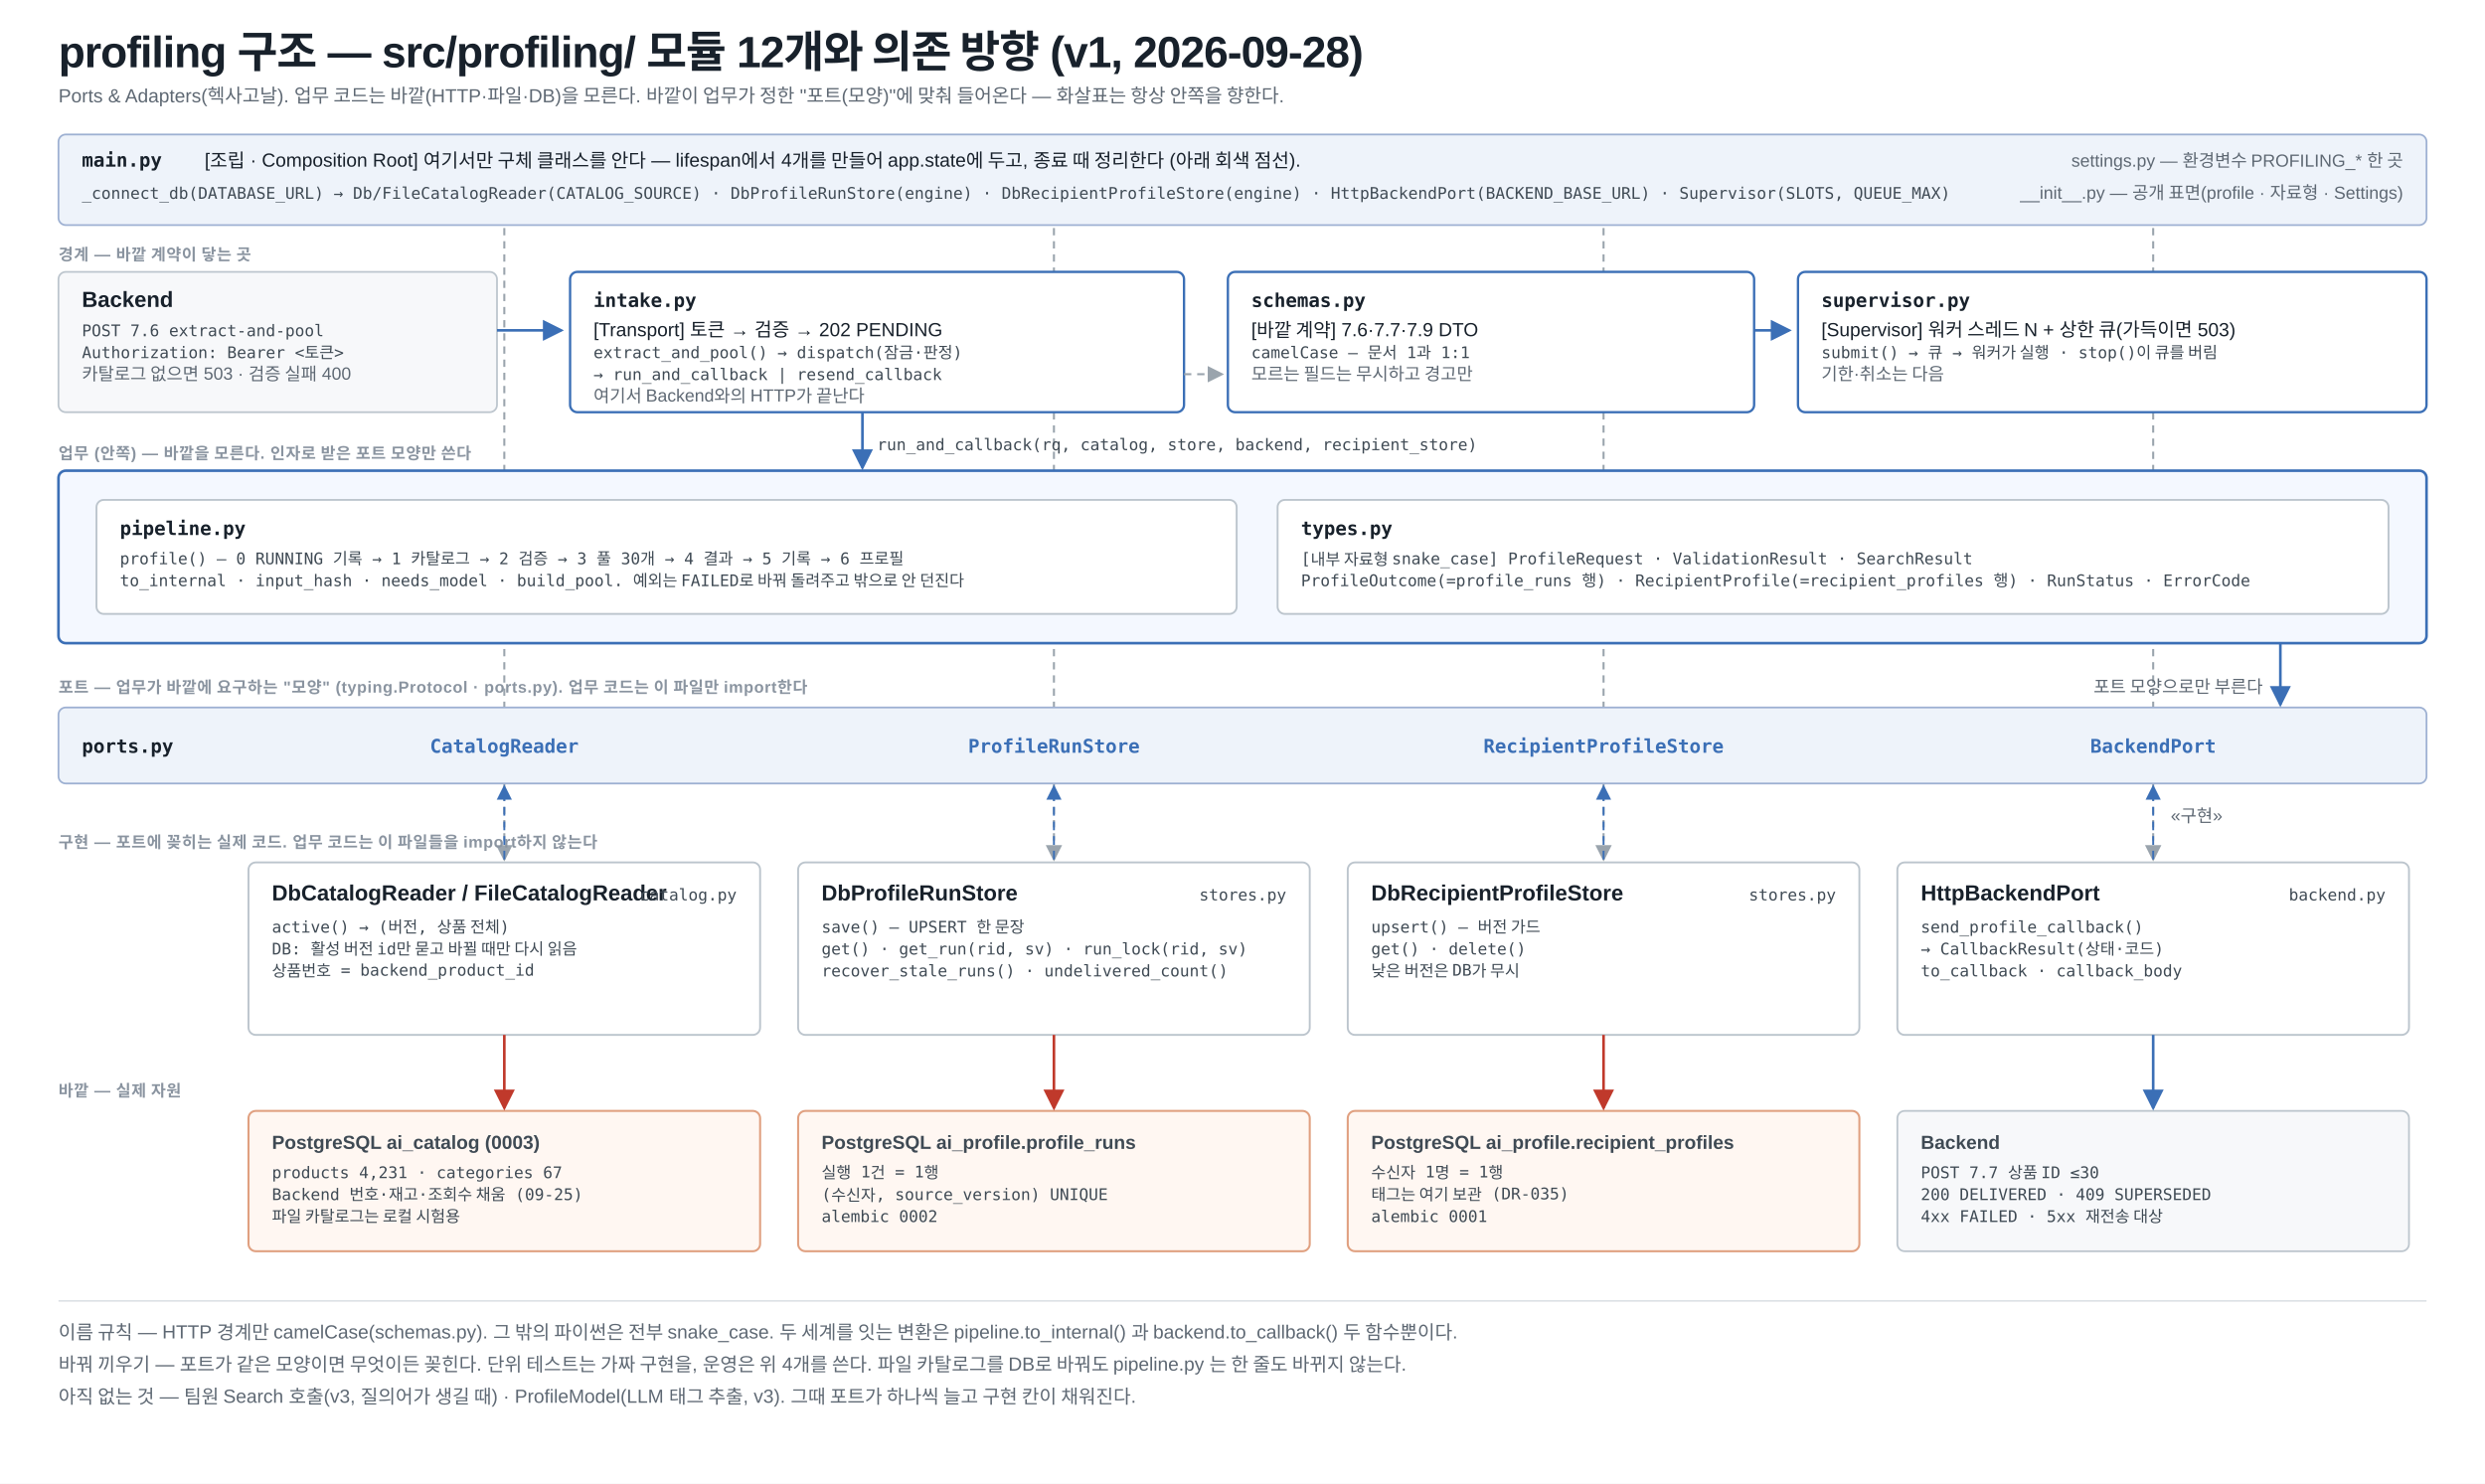
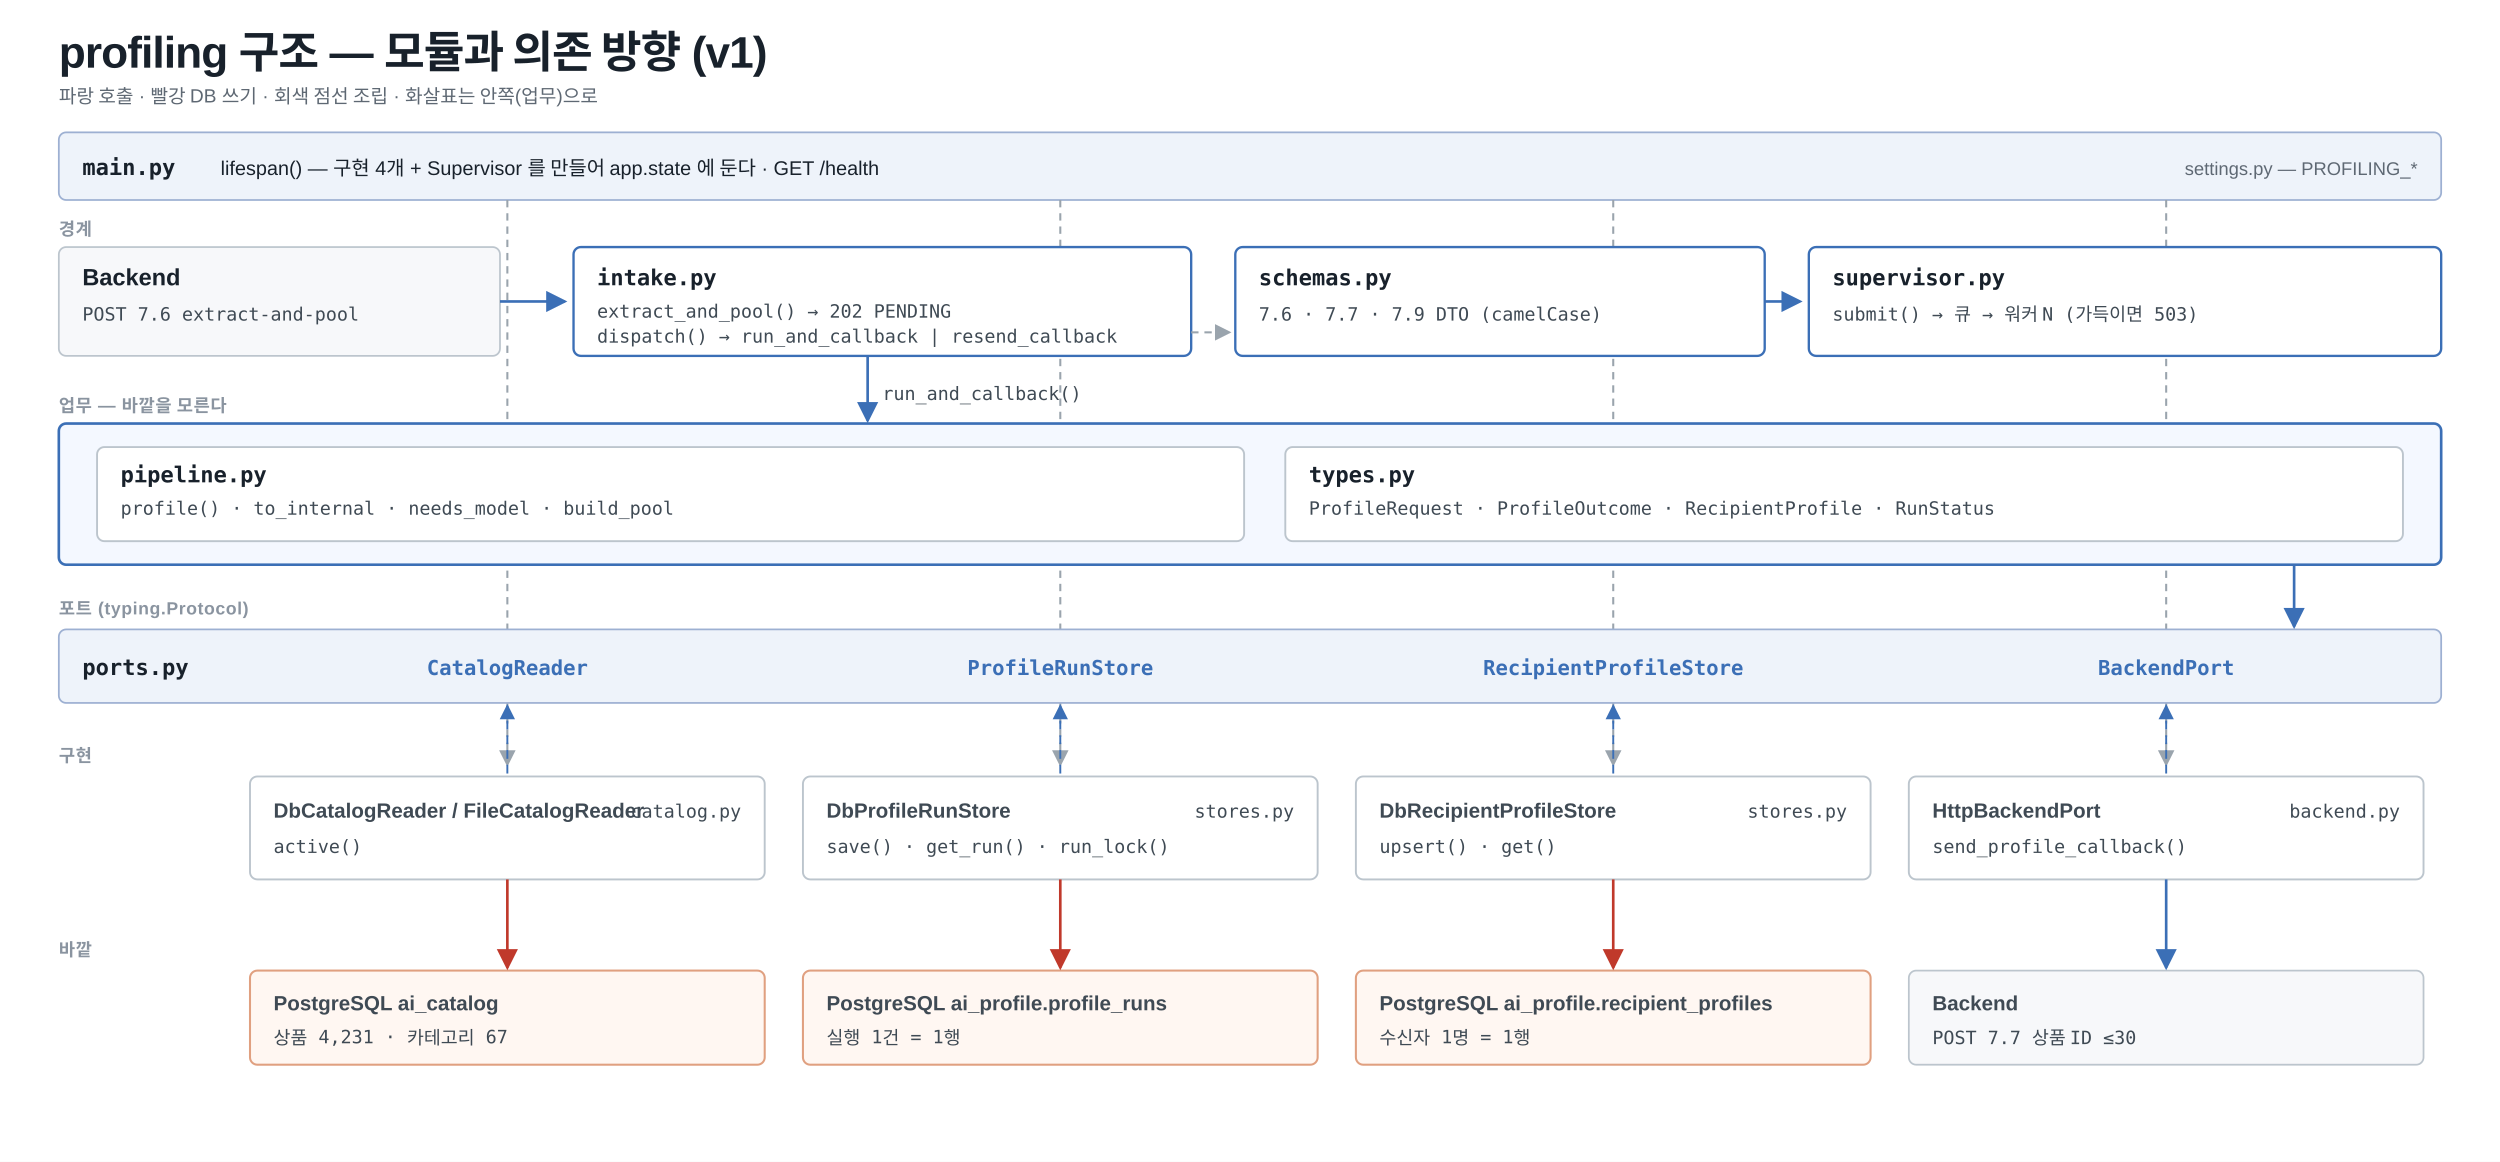
- <svg xmlns="http://www.w3.org/2000/svg" width="3400" height="2030" viewBox="0 0 1700 1015" role="img">
+ <svg xmlns="http://www.w3.org/2000/svg" width="3400" height="1580" viewBox="0 0 1700 790" role="img">
  <defs>
    <marker id="a" markerWidth="8" markerHeight="8" refX="7" refY="4" orient="auto">
      <path d="M0 0 L8 4 L0 8 Z" fill="#3b6fb6" />
    </marker>
    <marker id="g" markerWidth="8" markerHeight="8" refX="7" refY="4" orient="auto">
      <path d="M0 0 L8 4 L0 8 Z" fill="#9aa4ad" />
    </marker>
    <marker id="w" markerWidth="8" markerHeight="8" refX="7" refY="4" orient="auto">
      <path d="M0 0 L8 4 L0 8 Z" fill="#c0392b" />
    </marker>
    <style>text{font-family:"Apple SD Gothic Neo","Noto Sans KR",Arial,sans-serif;fill:#18212b}.title{font-size:30px;font-weight:700;letter-spacing:-.6px}
- .h{font-size:15px;font-weight:700}.h2{font-size:13px;font-weight:700;fill:#3f4a54}.sub{font-size:12px;fill:#5e6873}.msg{font-size:13px}
- .mono{font-family:Menlo,ui-monospace,monospace;font-size:11px;fill:#3f4a54}.monob{font-family:Menlo,ui-monospace,monospace;font-size:13px;font-weight:700;fill:#18212b}
- .small{font-size:13px;fill:#5e6873}.tag{font-size:11px;font-weight:700;fill:#8a94a0;letter-spacing:.4px}
- .port{font-family:Menlo,ui-monospace,monospace;font-size:13px;font-weight:700;fill:#3b6fb6}
+ .h{font-size:16px;font-weight:700}.h2{font-size:14px;font-weight:700;fill:#3f4a54}.sub{font-size:12.5px;fill:#5e6873}.msg{font-size:13.5px}
+ .mono{font-family:Menlo,ui-monospace,monospace;font-size:12.5px;fill:#3f4a54}.monob{font-family:Menlo,ui-monospace,monospace;font-size:15px;font-weight:700;fill:#18212b}
+ .small{font-size:13px;fill:#5e6873}.tag{font-size:12px;font-weight:700;fill:#8a94a0;letter-spacing:.4px}
+ .port{font-family:Menlo,ui-monospace,monospace;font-size:14px;font-weight:700;fill:#3b6fb6}
.call{fill:none;stroke:#3b6fb6;stroke-width:1.8;marker-end:url(#a)}.grey{fill:none;stroke:#9aa4ad;stroke-width:1.4;stroke-dasharray:5 4;marker-end:url(#g)}
.write{fill:none;stroke:#c0392b;stroke-width:1.8;marker-end:url(#w)}.impl{fill:none;stroke:#3b6fb6;stroke-width:1.3;stroke-dasharray:6 4;marker-end:url(#a)}
.box{fill:#fff;stroke:#bcc5cd;stroke-width:1.3}.stage{fill:#fff;stroke:#3b6fb6;stroke-width:1.6}.band{fill:#eef3fa;stroke:#9db0d2;stroke-width:1.2}
.core{fill:#f4f8ff;stroke:#3b6fb6;stroke-width:1.8}.db{fill:#fff7f2;stroke:#e0a080;stroke-width:1.4}.ext{fill:#f7f8fa;stroke:#bcc5cd;stroke-width:1.2}
- .rule{stroke:#d9dee3;stroke-width:1}</style>
+ </style>
  </defs>
-   <rect width="1700" height="1015" fill="white" />
-   <text x="40" y="46" class="title">profiling 구조 — src/profiling/ 모듈 12개와 의존 방향 (v1, 2026-09-28)</text>
-   <text x="40" y="70" class="small">Ports &amp; Adapters(헥사고날). 업무 코드는 바깥(HTTP·파일·DB)을 모른다. 바깥이 업무가 정한 "포트(모양)"에 맞춰 들어온다 — 화살표는 항상 안쪽을 향한다.</text>
-   <rect x="40" y="92" width="1620" height="62" rx="5" class="band" />
-   <text x="56" y="114" class="monob">main.py</text>
-   <text x="140" y="114" class="msg">[조립 · Composition Root]  여기서만 구체 클래스를 안다 — lifespan에서 4개를 만들어 app.state에 두고, 종료 때 정리한다 (아래 회색 점선).</text>
-   <text x="56" y="136" class="mono">_connect_db(DATABASE_URL) → Db/FileCatalogReader(CATALOG_SOURCE) · DbProfileRunStore(engine) · DbRecipientProfileStore(engine) · HttpBackendPort(BACKEND_BASE_URL) · Supervisor(SLOTS, QUEUE_MAX)</text>
-   <text x="1644" y="114" class="sub" text-anchor="end">settings.py — 환경변수 PROFILING_* 한 곳</text>
-   <text x="1644" y="136" class="sub" text-anchor="end">__init__.py — 공개 표면(profile · 자료형 · Settings)</text>
-   <path d="M 345.0 156 L 345.0 588" class="grey" />
-   <path d="M 721.0 156 L 721.0 588" class="grey" />
-   <path d="M 1097.0 156 L 1097.0 588" class="grey" />
-   <path d="M 1473.0 156 L 1473.0 588" class="grey" />
-   <text x="40" y="178" class="tag">경계 — 바깥 계약이 닿는 곳</text>
-   <rect x="40" y="186" width="300" height="96" rx="5" class="ext" />
-   <text x="56" y="210" class="h">Backend</text>
-   <text x="56" y="230" class="mono">POST 7.6 extract-and-pool</text>
-   <text x="56" y="245" class="mono">Authorization: Bearer &lt;토큰&gt;</text>
-   <text x="56" y="260" class="sub">카탈로그 없으면 503 · 검증 실패 400</text>
-   <rect x="390" y="186" width="420" height="96" rx="5" class="stage" />
-   <text x="406" y="210" class="monob">intake.py</text>
-   <text x="406" y="230" class="msg">[Transport] 토큰 → 검증 → 202 PENDING</text>
-   <text x="406" y="245" class="mono">extract_and_pool() → dispatch(잠금·판정)</text>
-   <text x="406" y="260" class="mono">  → run_and_callback | resend_callback</text>
-   <text x="406" y="275" class="sub">여기서 Backend와의 HTTP가 끝난다</text>
-   <rect x="840" y="186" width="360" height="96" rx="5" class="stage" />
-   <text x="856" y="210" class="monob">schemas.py</text>
-   <text x="856" y="230" class="msg">[바깥 계약] 7.6·7.7·7.9 DTO</text>
-   <text x="856" y="245" class="mono">camelCase — 문서 1과 1:1</text>
-   <text x="856" y="260" class="sub">모르는 필드는 무시하고 경고만</text>
-   <rect x="1230" y="186" width="430" height="96" rx="5" class="stage" />
-   <text x="1246" y="210" class="monob">supervisor.py</text>
-   <text x="1246" y="230" class="msg">[Supervisor] 워커 스레드 N + 상한 큐(가득이면 503)</text>
-   <text x="1246" y="245" class="mono">submit() → 큐 → 워커가 실행 · stop()이 큐를 버림</text>
-   <text x="1246" y="260" class="sub">기한·취소는 다음</text>
-   <path d="M 340 226 L 384 226" class="call" />
-   <path d="M 810 256 L 836 256" class="grey" />
-   <path d="M 1200 226 L 1224 226" class="call" />
-   <text x="40" y="314" class="tag">업무 (안쪽) — 바깥을 모른다. 인자로 받은 포트 모양만 쓴다</text>
-   <rect x="40" y="322" width="1620" height="118" rx="5" class="core" />
-   <rect x="66" y="342" width="780" height="78" rx="5" class="box" />
-   <text x="82" y="366" class="monob">pipeline.py</text>
-   <text x="82" y="386" class="mono">profile() — 0 RUNNING 기록 → 1 카탈로그 → 2 검증 → 3 풀 30개 → 4 결과 → 5 기록 → 6 프로필</text>
-   <text x="82" y="401" class="mono">to_internal · input_hash · needs_model · build_pool.  예외는 FAILED로 바꿔 돌려주고 밖으로 안 던진다</text>
-   <rect x="874" y="342" width="760" height="78" rx="5" class="box" />
-   <text x="890" y="366" class="monob">types.py</text>
-   <text x="890" y="386" class="mono">[내부 자료형 snake_case] ProfileRequest · ValidationResult · SearchResult</text>
-   <text x="890" y="401" class="mono">ProfileOutcome(=profile_runs 행) · RecipientProfile(=recipient_profiles 행) · RunStatus · ErrorCode</text>
-   <path d="M 590 282 L 590 320" class="call" />
-   <text x="600" y="308" class="mono">run_and_callback(rq, catalog, store, backend, recipient_store)</text>
-   <text x="40" y="474" class="tag">포트 — 업무가 바깥에 요구하는 "모양" (typing.Protocol · ports.py). 업무 코드는 이 파일만 import한다</text>
-   <rect x="40" y="484" width="1620" height="52" rx="5" class="band" />
-   <text x="56" y="515" class="monob">ports.py</text>
-   <text x="345.0" y="515" class="port" text-anchor="middle">CatalogReader</text>
-   <text x="721.0" y="515" class="port" text-anchor="middle">ProfileRunStore</text>
-   <text x="1097.0" y="515" class="port" text-anchor="middle">RecipientProfileStore</text>
-   <text x="1473.0" y="515" class="port" text-anchor="middle">BackendPort</text>
-   <path d="M 1560 440 L 1560 482" class="call" />
-   <text x="1548" y="474" class="sub" text-anchor="end">포트 모양으로만 부른다</text>
-   <text x="40" y="580" class="tag">구현 — 포트에 꽂히는 실제 코드. 업무 코드는 이 파일들을 import하지 않는다</text>
-   <rect x="170" y="590" width="350" height="118" rx="5" class="box" />
-   <text x="186" y="616" class="h">DbCatalogReader / FileCatalogReader</text>
-   <text x="504" y="616" class="mono" text-anchor="end">catalog.py</text>
-   <text x="186" y="638" class="mono">active() → (버전, 상품 전체)</text>
-   <text x="186" y="653" class="mono">DB: 활성 버전 id만 묻고 바뀔 때만 다시 읽음</text>
-   <text x="186" y="668" class="mono">상품번호 = backend_product_id</text>
-   <path d="M 345.0 588 L 345.0 538" class="impl" />
-   <rect x="546" y="590" width="350" height="118" rx="5" class="box" />
-   <text x="562" y="616" class="h">DbProfileRunStore</text>
-   <text x="880" y="616" class="mono" text-anchor="end">stores.py</text>
-   <text x="562" y="638" class="mono">save() — UPSERT 한 문장</text>
-   <text x="562" y="653" class="mono">get() · get_run(rid, sv) · run_lock(rid, sv)</text>
-   <text x="562" y="668" class="mono">recover_stale_runs() · undelivered_count()</text>
-   <path d="M 721.0 588 L 721.0 538" class="impl" />
-   <rect x="922" y="590" width="350" height="118" rx="5" class="box" />
-   <text x="938" y="616" class="h">DbRecipientProfileStore</text>
-   <text x="1256" y="616" class="mono" text-anchor="end">stores.py</text>
-   <text x="938" y="638" class="mono">upsert() — 버전 가드</text>
-   <text x="938" y="653" class="mono">get() · delete()</text>
-   <text x="938" y="668" class="mono">낮은 버전은 DB가 무시</text>
-   <path d="M 1097.0 588 L 1097.0 538" class="impl" />
-   <rect x="1298" y="590" width="350" height="118" rx="5" class="box" />
-   <text x="1314" y="616" class="h">HttpBackendPort</text>
-   <text x="1632" y="616" class="mono" text-anchor="end">backend.py</text>
-   <text x="1314" y="638" class="mono">send_profile_callback()</text>
-   <text x="1314" y="653" class="mono">→ CallbackResult(상태·코드)</text>
-   <text x="1314" y="668" class="mono">to_callback · callback_body</text>
-   <path d="M 1473.0 588 L 1473.0 538" class="impl" />
-   <text x="1485.0" y="562" class="sub">«구현»</text>
-   <text x="40" y="750" class="tag">바깥 — 실제 자원</text>
-   <rect x="170" y="760" width="350" height="96" rx="5" class="db" />
-   <text x="186" y="786" class="h2">PostgreSQL  ai_catalog (0003)</text>
-   <text x="186" y="806" class="mono">products 4,231 · categories 67</text>
-   <text x="186" y="821" class="mono">Backend 번호·재고·조회수 채움 (09-25)</text>
-   <text x="186" y="836" class="mono">파일 카탈로그는 로컬 시험용</text>
-   <path d="M 345.0 708 L 345.0 758" class="write" />
-   <rect x="546" y="760" width="350" height="96" rx="5" class="db" />
-   <text x="562" y="786" class="h2">PostgreSQL  ai_profile.profile_runs</text>
-   <text x="562" y="806" class="mono">실행 1건 = 1행</text>
-   <text x="562" y="821" class="mono">(수신자, source_version) UNIQUE</text>
-   <text x="562" y="836" class="mono">alembic 0002</text>
-   <path d="M 721.0 708 L 721.0 758" class="write" />
-   <rect x="922" y="760" width="350" height="96" rx="5" class="db" />
-   <text x="938" y="786" class="h2">PostgreSQL  ai_profile.recipient_profiles</text>
-   <text x="938" y="806" class="mono">수신자 1명 = 1행</text>
-   <text x="938" y="821" class="mono">태그는 여기 보관 (DR-035)</text>
-   <text x="938" y="836" class="mono">alembic 0001</text>
-   <path d="M 1097.0 708 L 1097.0 758" class="write" />
-   <rect x="1298" y="760" width="350" height="96" rx="5" class="ext" />
-   <text x="1314" y="786" class="h2">Backend</text>
-   <text x="1314" y="806" class="mono">POST 7.7 상품 ID ≤30</text>
-   <text x="1314" y="821" class="mono">200 DELIVERED · 409 SUPERSEDED</text>
-   <text x="1314" y="836" class="mono">4xx FAILED · 5xx 재전송 대상</text>
-   <path d="M 1473.0 708 L 1473.0 758" class="call" />
-   <line x1="40" y1="890" x2="1660" y2="890" class="rule" />
-   <text x="40" y="916" class="small">이름 규칙 — HTTP 경계만 camelCase(schemas.py). 그 밖의 파이썬은 전부 snake_case. 두 세계를 잇는 변환은 pipeline.to_internal() 과 backend.to_callback() 두 함수뿐이다.</text>
-   <text x="40" y="938" class="small">바꿔 끼우기 — 포트가 같은 모양이면 무엇이든 꽂힌다. 단위 테스트는 가짜 구현을, 운영은 위 4개를 쓴다. 파일 카탈로그를 DB로 바꿔도 pipeline.py 는 한 줄도 바뀌지 않는다.</text>
-   <text x="40" y="960" class="small">아직 없는 것 — 팀원 Search 호출(v3, 질의어가 생길 때) · ProfileModel(LLM 태그 추출, v3). 그때 포트가 하나씩 늘고 구현 칸이 채워진다.</text>
+   <rect width="1700" height="790" fill="white" />
+   <text x="40" y="46" class="title">profiling 구조 — 모듈과 의존 방향 (v1)</text>
+   <text x="40" y="70" class="small">파랑 호출 · 빨강 DB 쓰기 · 회색 점선 조립 · 화살표는 안쪽(업무)으로</text>
+   <rect x="40" y="90" width="1620" height="46" rx="5" class="band" />
+   <text x="56" y="119" class="monob">main.py</text>
+   <text x="150" y="119" class="msg">lifespan() — 구현 4개 + Supervisor 를 만들어 app.state 에 둔다 · GET /health</text>
+   <text x="1644" y="119" class="sub" text-anchor="end">settings.py — PROFILING_*</text>
+   <path d="M 345.0 136 L 345.0 520" class="grey" />
+   <path d="M 721.0 136 L 721.0 520" class="grey" />
+   <path d="M 1097.0 136 L 1097.0 520" class="grey" />
+   <path d="M 1473.0 136 L 1473.0 520" class="grey" />
+   <text x="40" y="160" class="tag">경계</text>
+   <rect x="40" y="168" width="300" height="74" rx="5" class="ext" />
+   <text x="56" y="194" class="h">Backend</text>
+   <text x="56" y="218" class="mono">POST 7.6  extract-and-pool</text>
+   <rect x="390" y="168" width="420" height="74" rx="5" class="stage" />
+   <text x="406" y="194" class="monob">intake.py</text>
+   <text x="406" y="216" class="mono">extract_and_pool() → 202 PENDING</text>
+   <text x="406" y="233" class="mono">dispatch() → run_and_callback | resend_callback</text>
+   <rect x="840" y="168" width="360" height="74" rx="5" class="stage" />
+   <text x="856" y="194" class="monob">schemas.py</text>
+   <text x="856" y="218" class="mono">7.6 · 7.7 · 7.9 DTO  (camelCase)</text>
+   <rect x="1230" y="168" width="430" height="74" rx="5" class="stage" />
+   <text x="1246" y="194" class="monob">supervisor.py</text>
+   <text x="1246" y="218" class="mono">submit() → 큐 → 워커 N  (가득이면 503)</text>
+   <path d="M 340 205 L 384 205" class="call" />
+   <path d="M 810 226 L 836 226" class="grey" />
+   <path d="M 1200 205 L 1224 205" class="call" />
+   <text x="40" y="280" class="tag">업무 — 바깥을 모른다</text>
+   <rect x="40" y="288" width="1620" height="96" rx="5" class="core" />
+   <rect x="66" y="304" width="780" height="64" rx="5" class="box" />
+   <text x="82" y="328" class="monob">pipeline.py</text>
+   <text x="82" y="350" class="mono">profile()  ·  to_internal  ·  needs_model  ·  build_pool</text>
+   <rect x="874" y="304" width="760" height="64" rx="5" class="box" />
+   <text x="890" y="328" class="monob">types.py</text>
+   <text x="890" y="350" class="mono">ProfileRequest · ProfileOutcome · RecipientProfile · RunStatus</text>
+   <path d="M 590 242 L 590 286" class="call" />
+   <text x="600" y="272" class="mono">run_and_callback()</text>
+   <text x="40" y="418" class="tag">포트 (typing.Protocol)</text>
+   <rect x="40" y="428" width="1620" height="50" rx="5" class="band" />
+   <text x="56" y="459" class="monob">ports.py</text>
+   <text x="345.0" y="459" class="port" text-anchor="middle">CatalogReader</text>
+   <text x="721.0" y="459" class="port" text-anchor="middle">ProfileRunStore</text>
+   <text x="1097.0" y="459" class="port" text-anchor="middle">RecipientProfileStore</text>
+   <text x="1473.0" y="459" class="port" text-anchor="middle">BackendPort</text>
+   <path d="M 1560 384 L 1560 426" class="call" />
+   <text x="40" y="518" class="tag">구현</text>
+   <rect x="170" y="528" width="350" height="70" rx="5" class="box" />
+   <text x="186" y="556" class="h2">DbCatalogReader / FileCatalogReader</text>
+   <text x="504" y="556" class="mono" text-anchor="end">catalog.py</text>
+   <text x="186" y="580" class="mono">active()</text>
+   <path d="M 345.0 526 L 345.0 480" class="impl" />
+   <rect x="546" y="528" width="350" height="70" rx="5" class="box" />
+   <text x="562" y="556" class="h2">DbProfileRunStore</text>
+   <text x="880" y="556" class="mono" text-anchor="end">stores.py</text>
+   <text x="562" y="580" class="mono">save() · get_run() · run_lock()</text>
+   <path d="M 721.0 526 L 721.0 480" class="impl" />
+   <rect x="922" y="528" width="350" height="70" rx="5" class="box" />
+   <text x="938" y="556" class="h2">DbRecipientProfileStore</text>
+   <text x="1256" y="556" class="mono" text-anchor="end">stores.py</text>
+   <text x="938" y="580" class="mono">upsert() · get()</text>
+   <path d="M 1097.0 526 L 1097.0 480" class="impl" />
+   <rect x="1298" y="528" width="350" height="70" rx="5" class="box" />
+   <text x="1314" y="556" class="h2">HttpBackendPort</text>
+   <text x="1632" y="556" class="mono" text-anchor="end">backend.py</text>
+   <text x="1314" y="580" class="mono">send_profile_callback()</text>
+   <path d="M 1473.0 526 L 1473.0 480" class="impl" />
+   <text x="40" y="650" class="tag">바깥</text>
+   <rect x="170" y="660" width="350" height="64" rx="5" class="db" />
+   <text x="186" y="687" class="h2">PostgreSQL  ai_catalog</text>
+   <text x="186" y="710" class="mono">상품 4,231 · 카테고리 67</text>
+   <path d="M 345.0 598 L 345.0 658" class="write" />
+   <rect x="546" y="660" width="350" height="64" rx="5" class="db" />
+   <text x="562" y="687" class="h2">PostgreSQL  ai_profile.profile_runs</text>
+   <text x="562" y="710" class="mono">실행 1건 = 1행</text>
+   <path d="M 721.0 598 L 721.0 658" class="write" />
+   <rect x="922" y="660" width="350" height="64" rx="5" class="db" />
+   <text x="938" y="687" class="h2">PostgreSQL  ai_profile.recipient_profiles</text>
+   <text x="938" y="710" class="mono">수신자 1명 = 1행</text>
+   <path d="M 1097.0 598 L 1097.0 658" class="write" />
+   <rect x="1298" y="660" width="350" height="64" rx="5" class="ext" />
+   <text x="1314" y="687" class="h2">Backend</text>
+   <text x="1314" y="710" class="mono">POST 7.7  상품 ID ≤30</text>
+   <path d="M 1473.0 598 L 1473.0 658" class="call" />
</svg>
